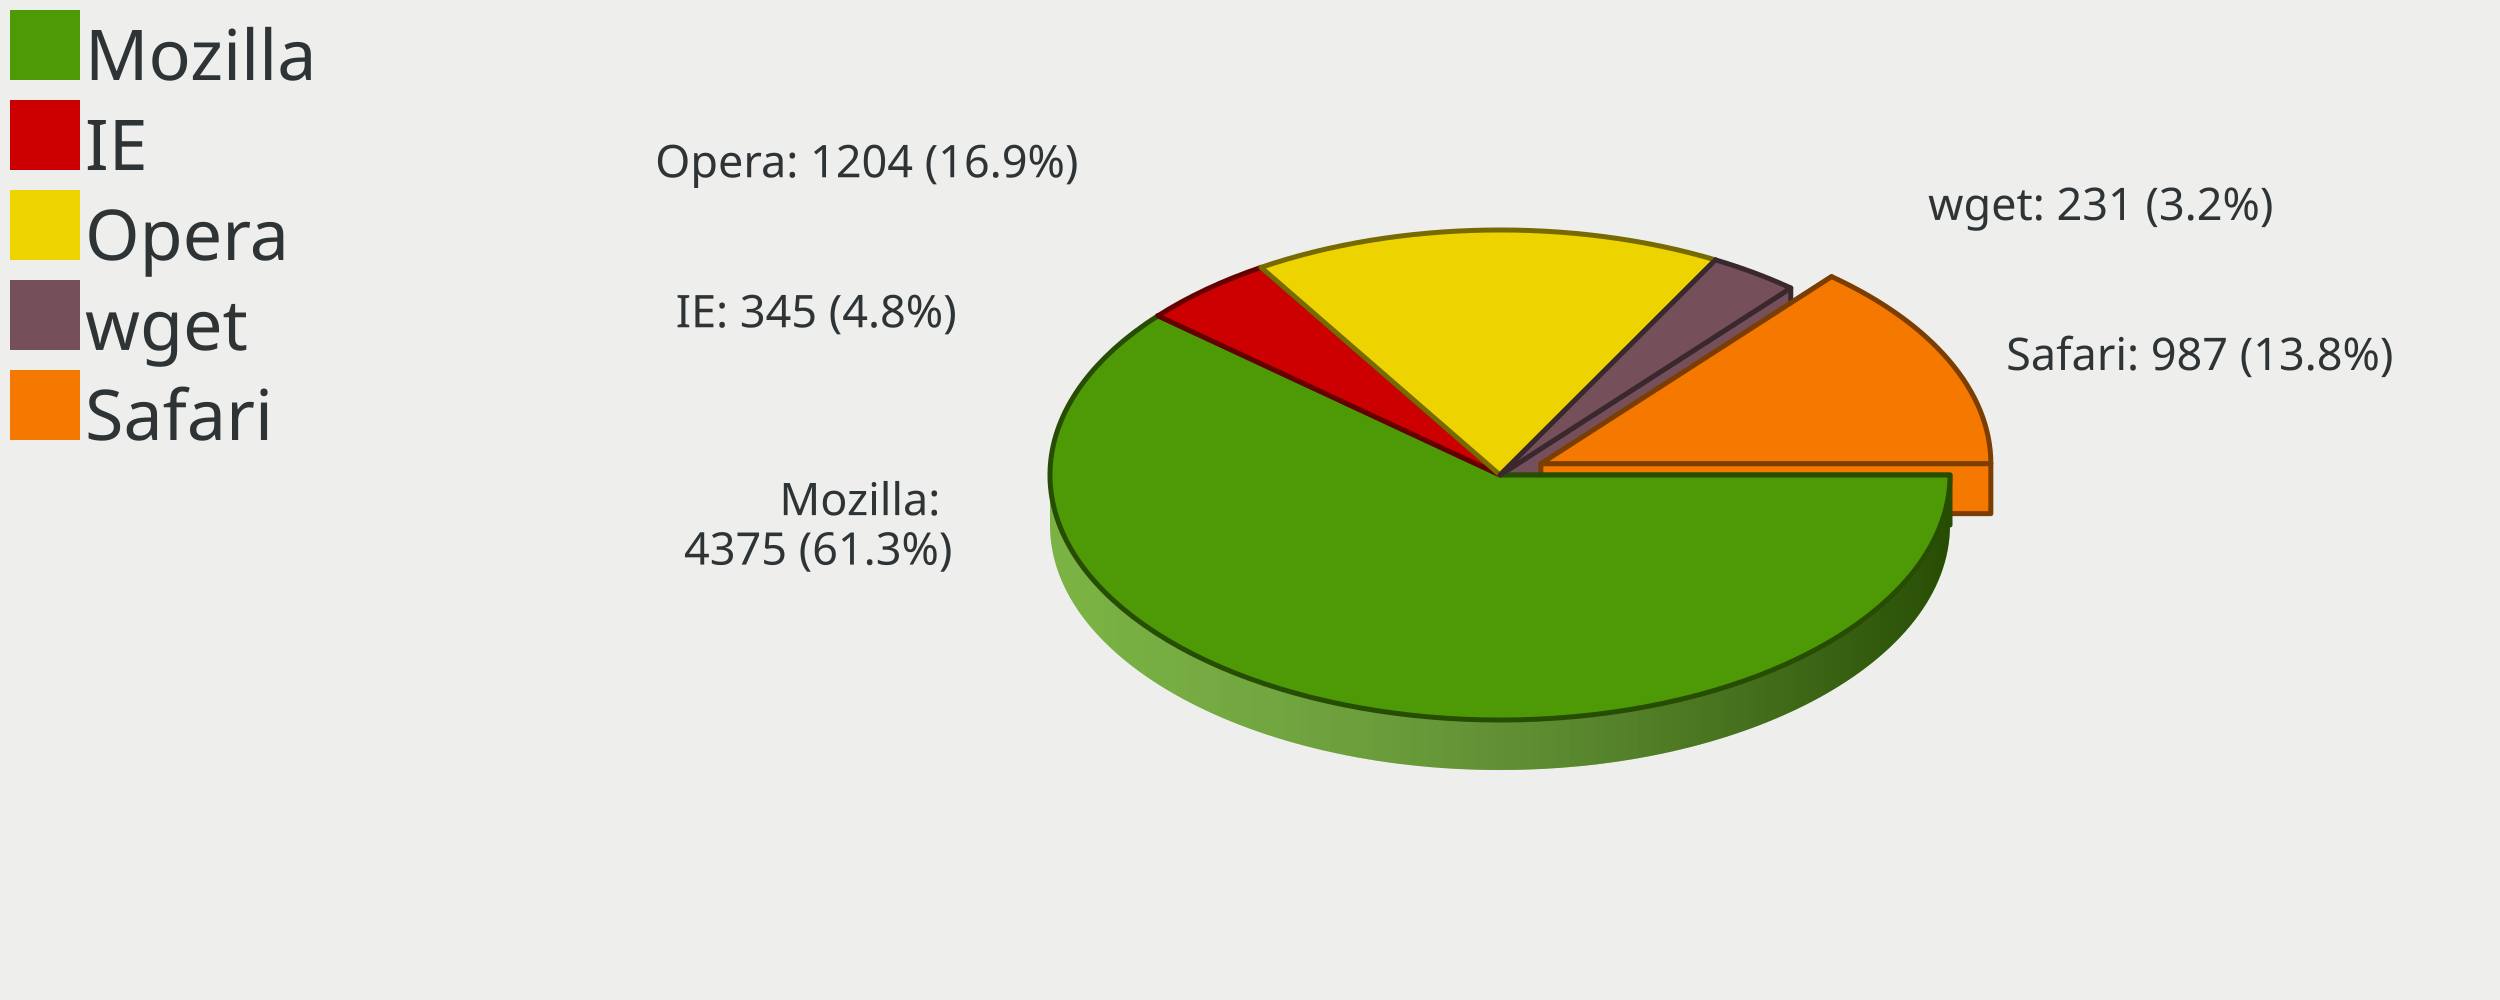
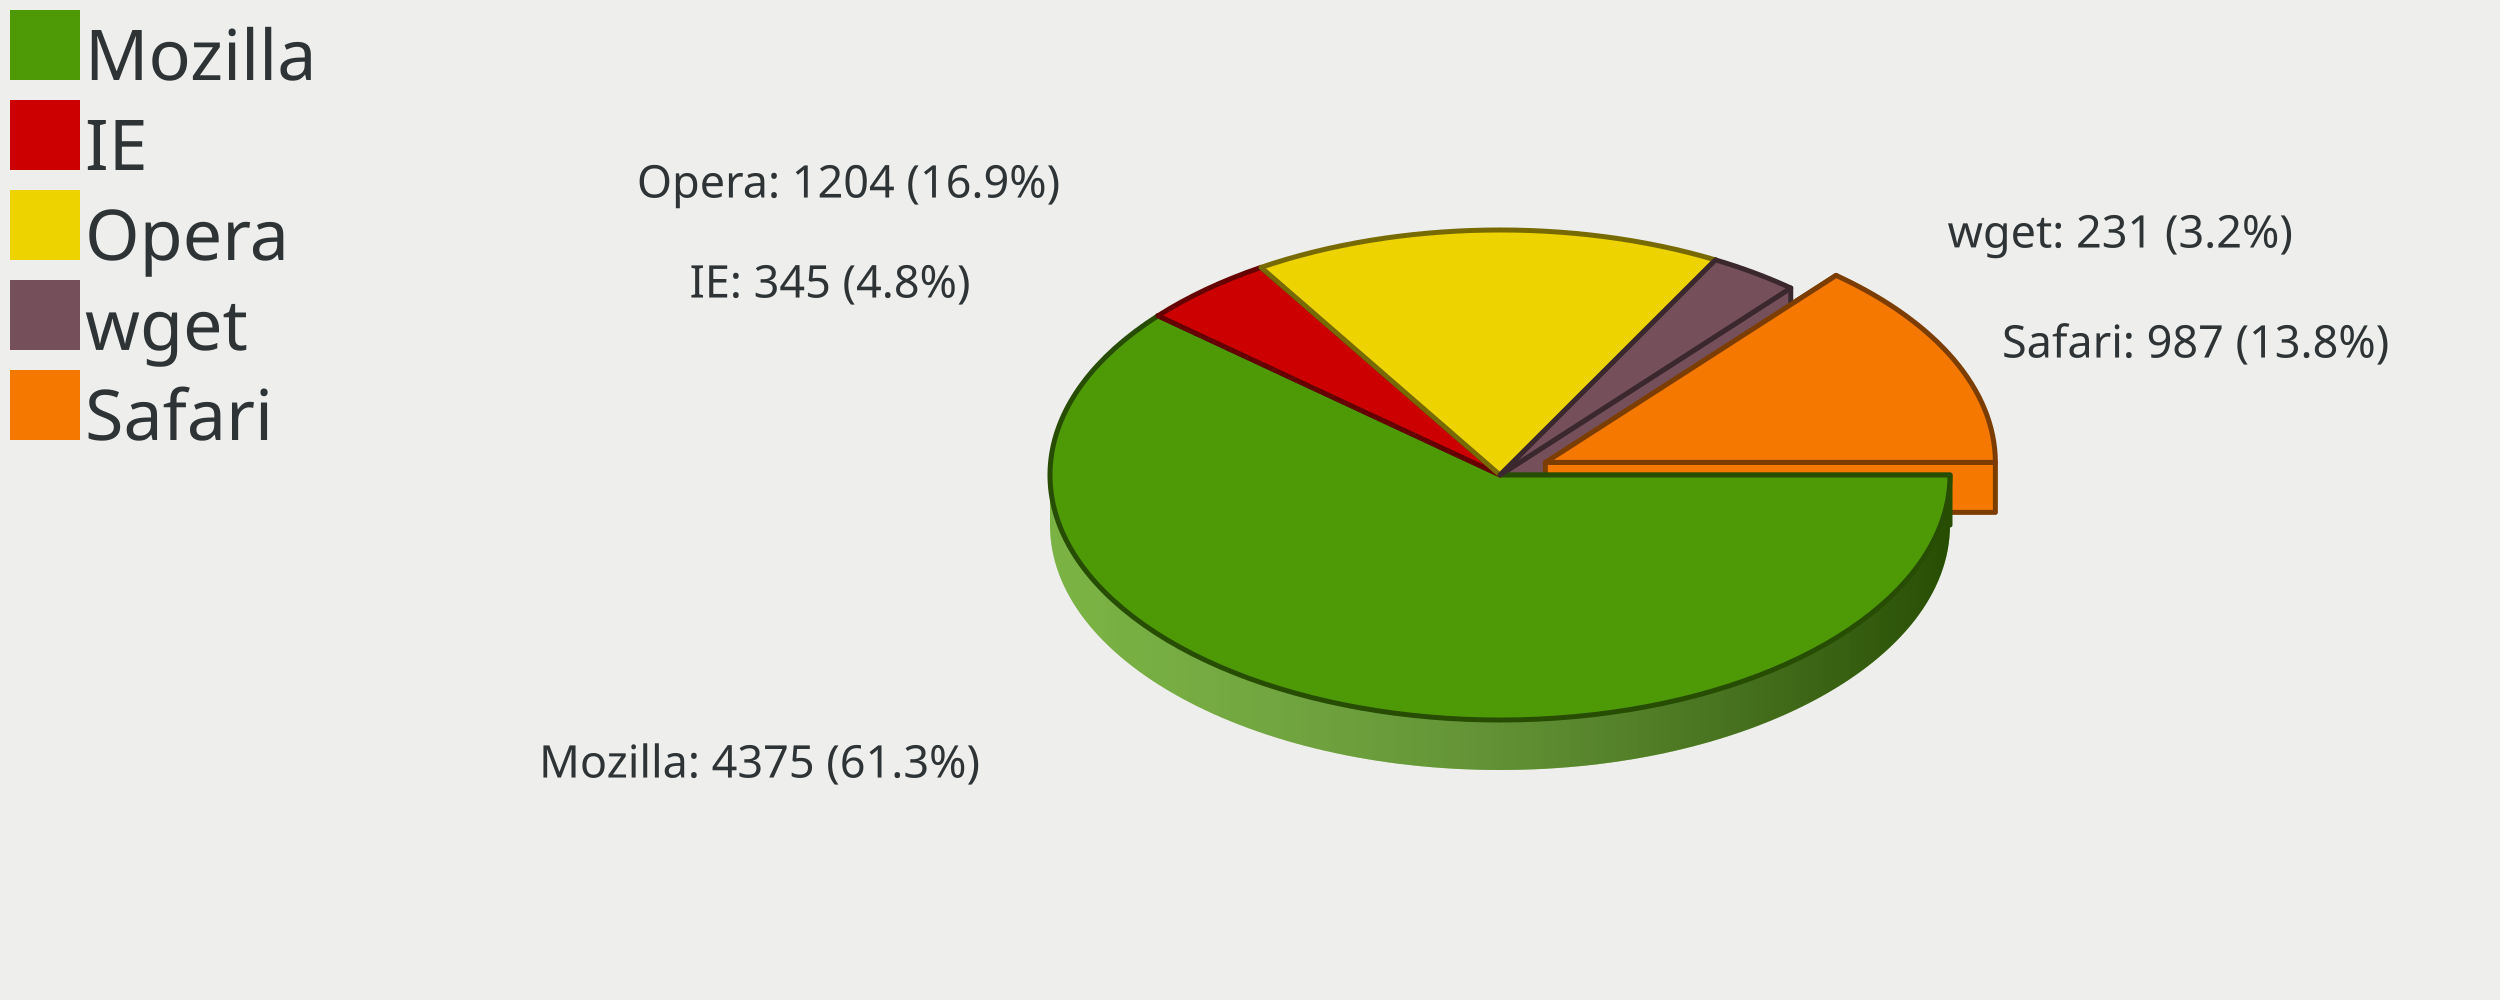
<svg xmlns="http://www.w3.org/2000/svg" xmlns:xlink="http://www.w3.org/1999/xlink" width="500" height="200" version="1.0" id="ezcGraph">
  <defs>
    <linearGradient id="Definition_LinearGradient_210_95_390_95_ffffffbf_0000007f">
      <stop offset="0" style="stop-color: #ffffff; stop-opacity: 0.25;" />
      <stop offset="1" style="stop-color: #000000; stop-opacity: 0.50;" />
    </linearGradient>
    <linearGradient id="LinearGradient_210_95_390_95_ffffffbf_0000007f" x1="210" y1="95" x2="390" y2="95" gradientUnits="userSpaceOnUse" xlink:href="#Definition_LinearGradient_210_95_390_95_ffffffbf_0000007f" />
-     <linearGradient id="Definition_LinearGradient_218_92_398_92_ffffffbf_0000007f">
+     <linearGradient id="Definition_LinearGradient_219_92_399_92_ffffffbf_0000007f">
      <stop offset="0" style="stop-color: #ffffff; stop-opacity: 0.25;" />
      <stop offset="1" style="stop-color: #000000; stop-opacity: 0.50;" />
    </linearGradient>
-     <linearGradient id="LinearGradient_218_92_398_92_ffffffbf_0000007f" x1="218.165" y1="92.729" x2="398.165" y2="92.729" gradientUnits="userSpaceOnUse" xlink:href="#Definition_LinearGradient_218_92_398_92_ffffffbf_0000007f" />
+     <linearGradient id="LinearGradient_219_92_399_92_ffffffbf_0000007f" x1="219.072" y1="92.476" x2="399.072" y2="92.476" gradientUnits="userSpaceOnUse" xlink:href="#Definition_LinearGradient_219_92_399_92_ffffffbf_0000007f" />
  </defs>
  <g id="ezcGraphChart" color-rendering="optimizeQuality" shape-rendering="geometricPrecision" text-rendering="optimizeLegibility">
    <path d=" M 0,200 L 0,0 L 500,0 L 500,200 L 0,200 z " style="fill: #eeeeec; fill-opacity: 1.00; stroke: none;" id="ezcGraphPolygon_1" />
    <path d=" M 0,200 L 0,0 L 100,0 L 100,200 L 0,200 z " style="fill: #000000; fill-opacity: 0.00; stroke: none;" id="ezcGraphPolygon_2" />
    <path d=" M 2,16 L 2,2 L 16,2 L 16,16 L 2,16 z " style="fill: #4e9a06; fill-opacity: 1.00; stroke: none;" id="ezcGraphPolygon_3" />
    <path d=" M 2,34 L 2,20 L 16,20 L 16,34 L 2,34 z " style="fill: #cc0000; fill-opacity: 1.00; stroke: none;" id="ezcGraphPolygon_5" />
    <path d=" M 2,52 L 2,38 L 16,38 L 16,52 L 2,52 z " style="fill: #edd400; fill-opacity: 1.00; stroke: none;" id="ezcGraphPolygon_7" />
    <path d=" M 2,70 L 2,56 L 16,56 L 16,70 L 2,70 z " style="fill: #75505b; fill-opacity: 1.00; stroke: none;" id="ezcGraphPolygon_9" />
    <path d=" M 2,88 L 2,74 L 16,74 L 16,88 L 2,88 z " style="fill: #f57900; fill-opacity: 1.00; stroke: none;" id="ezcGraphPolygon_11" />
    <path d="M 343.09,61.98 A 90.00,49.00 0 0,0 252.20,63.48 L 252.20,53.48 A 90.00,49 0 0,1 343.09,51.98 z" style="fill: #edd400; fill-opacity: 1.00; stroke: none;" id="ezcGraphCircularArc_13" />
    <path d="M 343.09,61.98 A 90.00,49.00 0 0,0 252.20,63.48 L 252.20,53.48 A 90.00,49 0 0,1 343.09,51.98 z" style="fill: url(#LinearGradient_210_95_390_95_ffffffbf_0000007f); stroke: none;" />
    <path d="M 358.15,67.60 A 90.00,49.00 0 0,0 343.09,61.98 L 343.09,51.98 A 90.00,49 0 0,1 358.15,57.60 z" style="fill: #75505b; fill-opacity: 1.00; stroke: none;" id="ezcGraphCircularArc_14" />
    <path d="M 358.15,67.60 A 90.00,49.00 0 0,0 343.09,61.98 L 343.09,51.98 A 90.00,49 0 0,1 358.15,57.60 z" style="fill: url(#LinearGradient_210_95_390_95_ffffffbf_0000007f); stroke: none;" />
    <path d="M 252.20,63.48 A 90.00,49.00 0 0,0 231.59,73.16 L 231.59,63.16 A 90.00,49 0 0,1 252.20,53.48 z" style="fill: #cc0000; fill-opacity: 1.00; stroke: none;" id="ezcGraphCircularArc_15" />
    <path d="M 252.20,63.48 A 90.00,49.00 0 0,0 231.59,73.16 L 231.59,63.16 A 90.00,49 0 0,1 252.20,53.48 z" style="fill: url(#LinearGradient_210_95_390_95_ffffffbf_0000007f); stroke: none;" />
-     <path d="M 398.17,102.73 A 90.00,49.00 0 0,0 366.32,65.33 L 366.32,55.33 A 90.00,49 0 0,1 398.17,92.73 z" style="fill: #f57900; fill-opacity: 1.00; stroke: none;" id="ezcGraphCircularArc_16" />
-     <path d="M 398.17,102.73 A 90.00,49.00 0 0,0 366.32,65.33 L 366.32,55.33 A 90.00,49 0 0,1 398.17,92.73 z" style="fill: url(#LinearGradient_218_92_398_92_ffffffbf_0000007f); stroke: none;" />
+     <path d="M 399.07,102.48 A 90.00,49.00 0 0,0 367.22,65.08 L 367.22,55.08 A 90.00,49 0 0,1 399.07,92.48 z" style="fill: #f57900; fill-opacity: 1.00; stroke: none;" id="ezcGraphCircularArc_16" />
+     <path d="M 399.07,102.48 A 90.00,49.00 0 0,0 367.22,65.08 L 367.22,55.08 A 90.00,49 0 0,1 399.07,92.48 z" style="fill: url(#LinearGradient_219_92_399_92_ffffffbf_0000007f); stroke: none;" />
    <path d=" M 343.09,51.981 L 300,95 L 300,105 L 343.09,61.981 L 343.09,51.981 z " style="fill: #edd400; fill-opacity: 1.00; stroke: none;" id="ezcGraphPolygon_17" />
    <path d=" M 343.09,51.981 L 300,95 L 300,105 L 343.09,61.981 L 343.09,51.981 z " style="fill: none; stroke: #776a00; stroke-width: 1; stroke-opacity: 1.00; stroke-linecap: round; stroke-linejoin: round;" id="ezcGraphPolygon_18" />
    <path d=" M 343.09,51.981 L 300,95 L 300,105 L 343.09,61.981 L 343.09,51.981 z " style="fill: #75505b; fill-opacity: 1.00; stroke: none;" id="ezcGraphPolygon_19" />
    <path d=" M 343.09,51.981 L 300,95 L 300,105 L 343.09,61.981 L 343.09,51.981 z " style="fill: none; stroke: #3b282e; stroke-width: 1; stroke-opacity: 1.00; stroke-linecap: round; stroke-linejoin: round;" id="ezcGraphPolygon_20" />
-     <path d=" M 252.196,53.483 L 300,95 L 300,105 L 252.196,63.483 L 252.196,53.483 z " style="fill: #cc0000; fill-opacity: 1.00; stroke: none;" id="ezcGraphPolygon_21" />
-     <path d=" M 252.196,53.483 L 300,95 L 300,105 L 252.196,63.483 L 252.196,53.483 z " style="fill: none; stroke: #660000; stroke-width: 1; stroke-opacity: 1.00; stroke-linecap: round; stroke-linejoin: round;" id="ezcGraphPolygon_22" />
-     <path d=" M 252.196,53.483 L 300,95 L 300,105 L 252.196,63.483 L 252.196,53.483 z " style="fill: #edd400; fill-opacity: 1.00; stroke: none;" id="ezcGraphPolygon_23" />
-     <path d=" M 252.196,53.483 L 300,95 L 300,105 L 252.196,63.483 L 252.196,53.483 z " style="fill: none; stroke: #776a00; stroke-width: 1; stroke-opacity: 1.00; stroke-linecap: round; stroke-linejoin: round;" id="ezcGraphPolygon_24" />
-     <path d=" M 366.315,55.33 L 308.165,92.728 L 308.165,102.728 L 366.315,65.33 L 366.315,55.33 z " style="fill: #f57900; fill-opacity: 1.00; stroke: none;" id="ezcGraphPolygon_25" />
-     <path d=" M 366.315,55.33 L 308.165,92.728 L 308.165,102.728 L 366.315,65.33 L 366.315,55.33 z " style="fill: none; stroke: #7b3d00; stroke-width: 1; stroke-opacity: 1.00; stroke-linecap: round; stroke-linejoin: round;" id="ezcGraphPolygon_26" />
+     <path d=" M 367.223,55.077 L 309.072,92.476 L 309.072,102.476 L 367.223,65.077 L 367.223,55.077 z " style="fill: #f57900; fill-opacity: 1.00; stroke: none;" id="ezcGraphPolygon_21" />
+     <path d=" M 367.223,55.077 L 309.072,92.476 L 309.072,102.476 L 367.223,65.077 L 367.223,55.077 z " style="fill: none; stroke: #7b3d00; stroke-width: 1; stroke-opacity: 1.00; stroke-linecap: round; stroke-linejoin: round;" id="ezcGraphPolygon_22" />
+     <path d=" M 252.196,53.483 L 300,95 L 300,105 L 252.196,63.483 L 252.196,53.483 z " style="fill: #cc0000; fill-opacity: 1.00; stroke: none;" id="ezcGraphPolygon_23" />
+     <path d=" M 252.196,53.483 L 300,95 L 300,105 L 252.196,63.483 L 252.196,53.483 z " style="fill: none; stroke: #660000; stroke-width: 1; stroke-opacity: 1.00; stroke-linecap: round; stroke-linejoin: round;" id="ezcGraphPolygon_24" />
+     <path d=" M 252.196,53.483 L 300,95 L 300,105 L 252.196,63.483 L 252.196,53.483 z " style="fill: #edd400; fill-opacity: 1.00; stroke: none;" id="ezcGraphPolygon_25" />
+     <path d=" M 252.196,53.483 L 300,95 L 300,105 L 252.196,63.483 L 252.196,53.483 z " style="fill: none; stroke: #776a00; stroke-width: 1; stroke-opacity: 1.00; stroke-linecap: round; stroke-linejoin: round;" id="ezcGraphPolygon_26" />
    <path d=" M 358.15,57.601 L 300,95 L 300,105 L 358.15,67.601 L 358.15,57.601 z " style="fill: #75505b; fill-opacity: 1.00; stroke: none;" id="ezcGraphPolygon_27" />
    <path d=" M 358.15,57.601 L 300,95 L 300,105 L 358.15,67.601 L 358.15,57.601 z " style="fill: none; stroke: #3b282e; stroke-width: 1; stroke-opacity: 1.00; stroke-linecap: round; stroke-linejoin: round;" id="ezcGraphPolygon_28" />
    <path d=" M 231.59,63.16 L 300,95 L 300,105 L 231.59,73.16 L 231.59,63.16 z " style="fill: #4e9a06; fill-opacity: 1.00; stroke: none;" id="ezcGraphPolygon_29" />
    <path d=" M 231.59,63.16 L 300,95 L 300,105 L 231.59,73.16 L 231.59,63.16 z " style="fill: none; stroke: #274d03; stroke-width: 1; stroke-opacity: 1.00; stroke-linecap: round; stroke-linejoin: round;" id="ezcGraphPolygon_30" />
    <path d=" M 231.59,63.16 L 300,95 L 300,105 L 231.59,73.16 L 231.59,63.16 z " style="fill: #cc0000; fill-opacity: 1.00; stroke: none;" id="ezcGraphPolygon_31" />
    <path d=" M 231.59,63.16 L 300,95 L 300,105 L 231.59,73.16 L 231.59,63.16 z " style="fill: none; stroke: #660000; stroke-width: 1; stroke-opacity: 1.00; stroke-linecap: round; stroke-linejoin: round;" id="ezcGraphPolygon_32" />
-     <path d=" M 398.165,92.728 L 308.165,92.728 L 308.165,102.728 L 398.165,102.728 L 398.165,92.728 z " style="fill: #f57900; fill-opacity: 1.00; stroke: none;" id="ezcGraphPolygon_33" />
-     <path d=" M 398.165,92.728 L 308.165,92.728 L 308.165,102.728 L 398.165,102.728 L 398.165,92.728 z " style="fill: none; stroke: #7b3d00; stroke-width: 1; stroke-opacity: 1.00; stroke-linecap: round; stroke-linejoin: round;" id="ezcGraphPolygon_34" />
+     <path d=" M 399.072,92.476 L 309.072,92.476 L 309.072,102.476 L 399.072,102.476 L 399.072,92.476 z " style="fill: #f57900; fill-opacity: 1.00; stroke: none;" id="ezcGraphPolygon_33" />
+     <path d=" M 399.072,92.476 L 309.072,92.476 L 309.072,102.476 L 399.072,102.476 L 399.072,92.476 z " style="fill: none; stroke: #7b3d00; stroke-width: 1; stroke-opacity: 1.00; stroke-linecap: round; stroke-linejoin: round;" id="ezcGraphPolygon_34" />
    <path d=" M 390,95 L 300,95 L 300,105 L 390,105 L 390,95 z " style="fill: #4e9a06; fill-opacity: 1.00; stroke: none;" id="ezcGraphPolygon_35" />
    <path d=" M 390,95 L 300,95 L 300,105 L 390,105 L 390,95 z " style="fill: none; stroke: #274d03; stroke-width: 1; stroke-opacity: 1.00; stroke-linecap: round; stroke-linejoin: round;" id="ezcGraphPolygon_36" />
    <path d="M 210.00,105.00 A 90.00,49.00 0 0,0 390.00,105.00 L 390.00,95.00 A 90.00,49 0 0,1 210.00,95.00 z" style="fill: #4e9a06; fill-opacity: 1.00; stroke: none;" id="ezcGraphCircularArc_37" />
    <path d="M 210.00,105.00 A 90.00,49.00 0 0,0 390.00,105.00 L 390.00,95.00 A 90.00,49 0 0,1 210.00,95.00 z" style="fill: url(#LinearGradient_210_95_390_95_ffffffbf_0000007f); stroke: none;" />
    <path d="M 231.59,73.16 A 90.00,49.00 0 0,0 210.00,105.00 L 210.00,95.00 A 90.00,49 0 0,1 231.59,63.16 z" style="fill: #4e9a06; fill-opacity: 1.00; stroke: none;" id="ezcGraphCircularArc_38" />
    <path d="M 231.59,73.16 A 90.00,49.00 0 0,0 210.00,105.00 L 210.00,95.00 A 90.00,49 0 0,1 231.59,63.16 z" style="fill: url(#LinearGradient_210_95_390_95_ffffffbf_0000007f); stroke: none;" />
    <path d="M 300.00,95.00 L 390.00,95.00 A 90.00,49.00 0 1,1 231.59,63.16 z" style="fill: #4e9a06; fill-opacity: 1.00; stroke: none;" id="ezcGraphCircleSector_39" />
    <path d="M 300.00,95.00 L 390.00,95.00 A 90.00,49.00 0 1,1 231.59,63.16 z" style="fill: none; stroke: #274d03; stroke-width: 1; stroke-opacity: 1.00; stroke-linecap: round; stroke-linejoin: round;" id="ezcGraphCircleSector_40" />
    <path d="M 300.00,95.00 L 231.59,63.16 A 90.00,49.00 0 0,1 252.20,53.48 z" style="fill: #cc0000; fill-opacity: 1.00; stroke: none;" id="ezcGraphCircleSector_41" />
    <path d="M 300.00,95.00 L 231.59,63.16 A 90.00,49.00 0 0,1 252.20,53.48 z" style="fill: none; stroke: #660000; stroke-width: 1; stroke-opacity: 1.00; stroke-linecap: round; stroke-linejoin: round;" id="ezcGraphCircleSector_42" />
    <path d="M 300.00,95.00 L 252.20,53.48 A 90.00,49.00 0 0,1 343.09,51.98 z" style="fill: #edd400; fill-opacity: 1.00; stroke: none;" id="ezcGraphCircleSector_43" />
    <path d="M 300.00,95.00 L 252.20,53.48 A 90.00,49.00 0 0,1 343.09,51.98 z" style="fill: none; stroke: #776a00; stroke-width: 1; stroke-opacity: 1.00; stroke-linecap: round; stroke-linejoin: round;" id="ezcGraphCircleSector_44" />
    <path d="M 300.00,95.00 L 343.09,51.98 A 90.00,49.00 0 0,1 358.15,57.60 z" style="fill: #75505b; fill-opacity: 1.00; stroke: none;" id="ezcGraphCircleSector_45" />
    <path d="M 300.00,95.00 L 343.09,51.98 A 90.00,49.00 0 0,1 358.15,57.60 z" style="fill: none; stroke: #3b282e; stroke-width: 1; stroke-opacity: 1.00; stroke-linecap: round; stroke-linejoin: round;" id="ezcGraphCircleSector_46" />
-     <path d="M 308.17,92.73 L 366.32,55.33 A 90.00,49.00 0 0,1 398.17,92.73 z" style="fill: #f57900; fill-opacity: 1.00; stroke: none;" id="ezcGraphCircleSector_47" />
-     <path d="M 308.17,92.73 L 366.32,55.33 A 90.00,49.00 0 0,1 398.17,92.73 z" style="fill: none; stroke: #7b3d00; stroke-width: 1; stroke-opacity: 1.00; stroke-linecap: round; stroke-linejoin: round;" id="ezcGraphCircleSector_48" />
+     <path d="M 309.07,92.48 L 367.22,55.08 A 90.00,49.00 0 0,1 399.07,92.48 z" style="fill: #f57900; fill-opacity: 1.00; stroke: none;" id="ezcGraphCircleSector_47" />
+     <path d="M 309.07,92.48 L 367.22,55.08 A 90.00,49.00 0 0,1 399.07,92.48 z" style="fill: none; stroke: #7b3d00; stroke-width: 1; stroke-opacity: 1.00; stroke-linecap: round; stroke-linejoin: round;" id="ezcGraphCircleSector_48" />
    <text id="ezcGraphTextBox_4" x="17" text-length="51.94px" y="16" style="font-size: 14px; font-family: sans-serif; fill: #2e3436; fill-opacity: 1.00; stroke: none;">Mozilla</text>
    <text id="ezcGraphTextBox_6" x="17" text-length="14.84px" y="34" style="font-size: 14px; font-family: sans-serif; fill: #2e3436; fill-opacity: 1.00; stroke: none;">IE</text>
    <text id="ezcGraphTextBox_8" x="17" text-length="37.1px" y="52" style="font-size: 14px; font-family: sans-serif; fill: #2e3436; fill-opacity: 1.00; stroke: none;">Opera</text>
    <text id="ezcGraphTextBox_10" x="17" text-length="29.68px" y="70" style="font-size: 14px; font-family: sans-serif; fill: #2e3436; fill-opacity: 1.00; stroke: none;">wget</text>
    <text id="ezcGraphTextBox_12" x="17" text-length="44.52px" y="88" style="font-size: 14px; font-family: sans-serif; fill: #2e3436; fill-opacity: 1.00; stroke: none;">Safari</text>
-     <text id="ezcGraphTextBox_49" x="131.037" text-length="90.63px" y="35.45" style="font-size: 9px; font-family: sans-serif; fill: #2e3436; fill-opacity: 1.00; stroke: none;">Opera: 1204 (16.9%)</text>
-     <text id="ezcGraphTextBox_50" x="135.16" text-length="66.78px" y="65.45" style="font-size: 9px; font-family: sans-serif; fill: #2e3436; fill-opacity: 1.00; stroke: none;">IE: 345 (4.8%)</text>
-     <text id="ezcGraphTextBox_51" x="155.887" text-length="38.16px" y="103.028" style="font-size: 9px; font-family: sans-serif; fill: #2e3436; fill-opacity: 1.00; stroke: none;">Mozilla:</text>
-     <text id="ezcGraphTextBox_51" x="136.807" text-length="57.24px" y="112.927" style="font-size: 9px; font-family: sans-serif; fill: #2e3436; fill-opacity: 1.00; stroke: none;">4375 (61.3%)</text>
-     <text id="ezcGraphTextBox_52" x="385.623" text-length="76.32px" y="44" style="font-size: 9px; font-family: sans-serif; fill: #2e3436; fill-opacity: 1.00; stroke: none;">wget: 231 (3.2%)</text>
-     <text id="ezcGraphTextBox_53" x="401.235" text-length="90.63px" y="74" style="font-size: 9px; font-family: sans-serif; fill: #2e3436; fill-opacity: 1.00; stroke: none;">Safari: 987 (13.8%)</text>
+     <text id="ezcGraphTextBox_49" x="127.377" text-length="90.63px" y="39.5" style="font-size: 9px; font-family: sans-serif; fill: #2e3436; fill-opacity: 1.00; stroke: none;">Opera: 1204 (16.9%)</text>
+     <text id="ezcGraphTextBox_50" x="137.917" text-length="66.78px" y="59.5" style="font-size: 9px; font-family: sans-serif; fill: #2e3436; fill-opacity: 1.00; stroke: none;">IE: 345 (4.8%)</text>
+     <text id="ezcGraphTextBox_51" x="107.813" text-length="100.17px" y="155.5" style="font-size: 9px; font-family: sans-serif; fill: #2e3436; fill-opacity: 1.00; stroke: none;">Mozilla: 4375 (61.3%)</text>
+     <text id="ezcGraphTextBox_52" x="389.516" text-length="76.32px" y="49.5" style="font-size: 9px; font-family: sans-serif; fill: #2e3436; fill-opacity: 1.00; stroke: none;">wget: 231 (3.2%)</text>
+     <text id="ezcGraphTextBox_53" x="400.398" text-length="90.63px" y="71.5" style="font-size: 9px; font-family: sans-serif; fill: #2e3436; fill-opacity: 1.00; stroke: none;">Safari: 987 (13.8%)</text>
  </g>
</svg>
